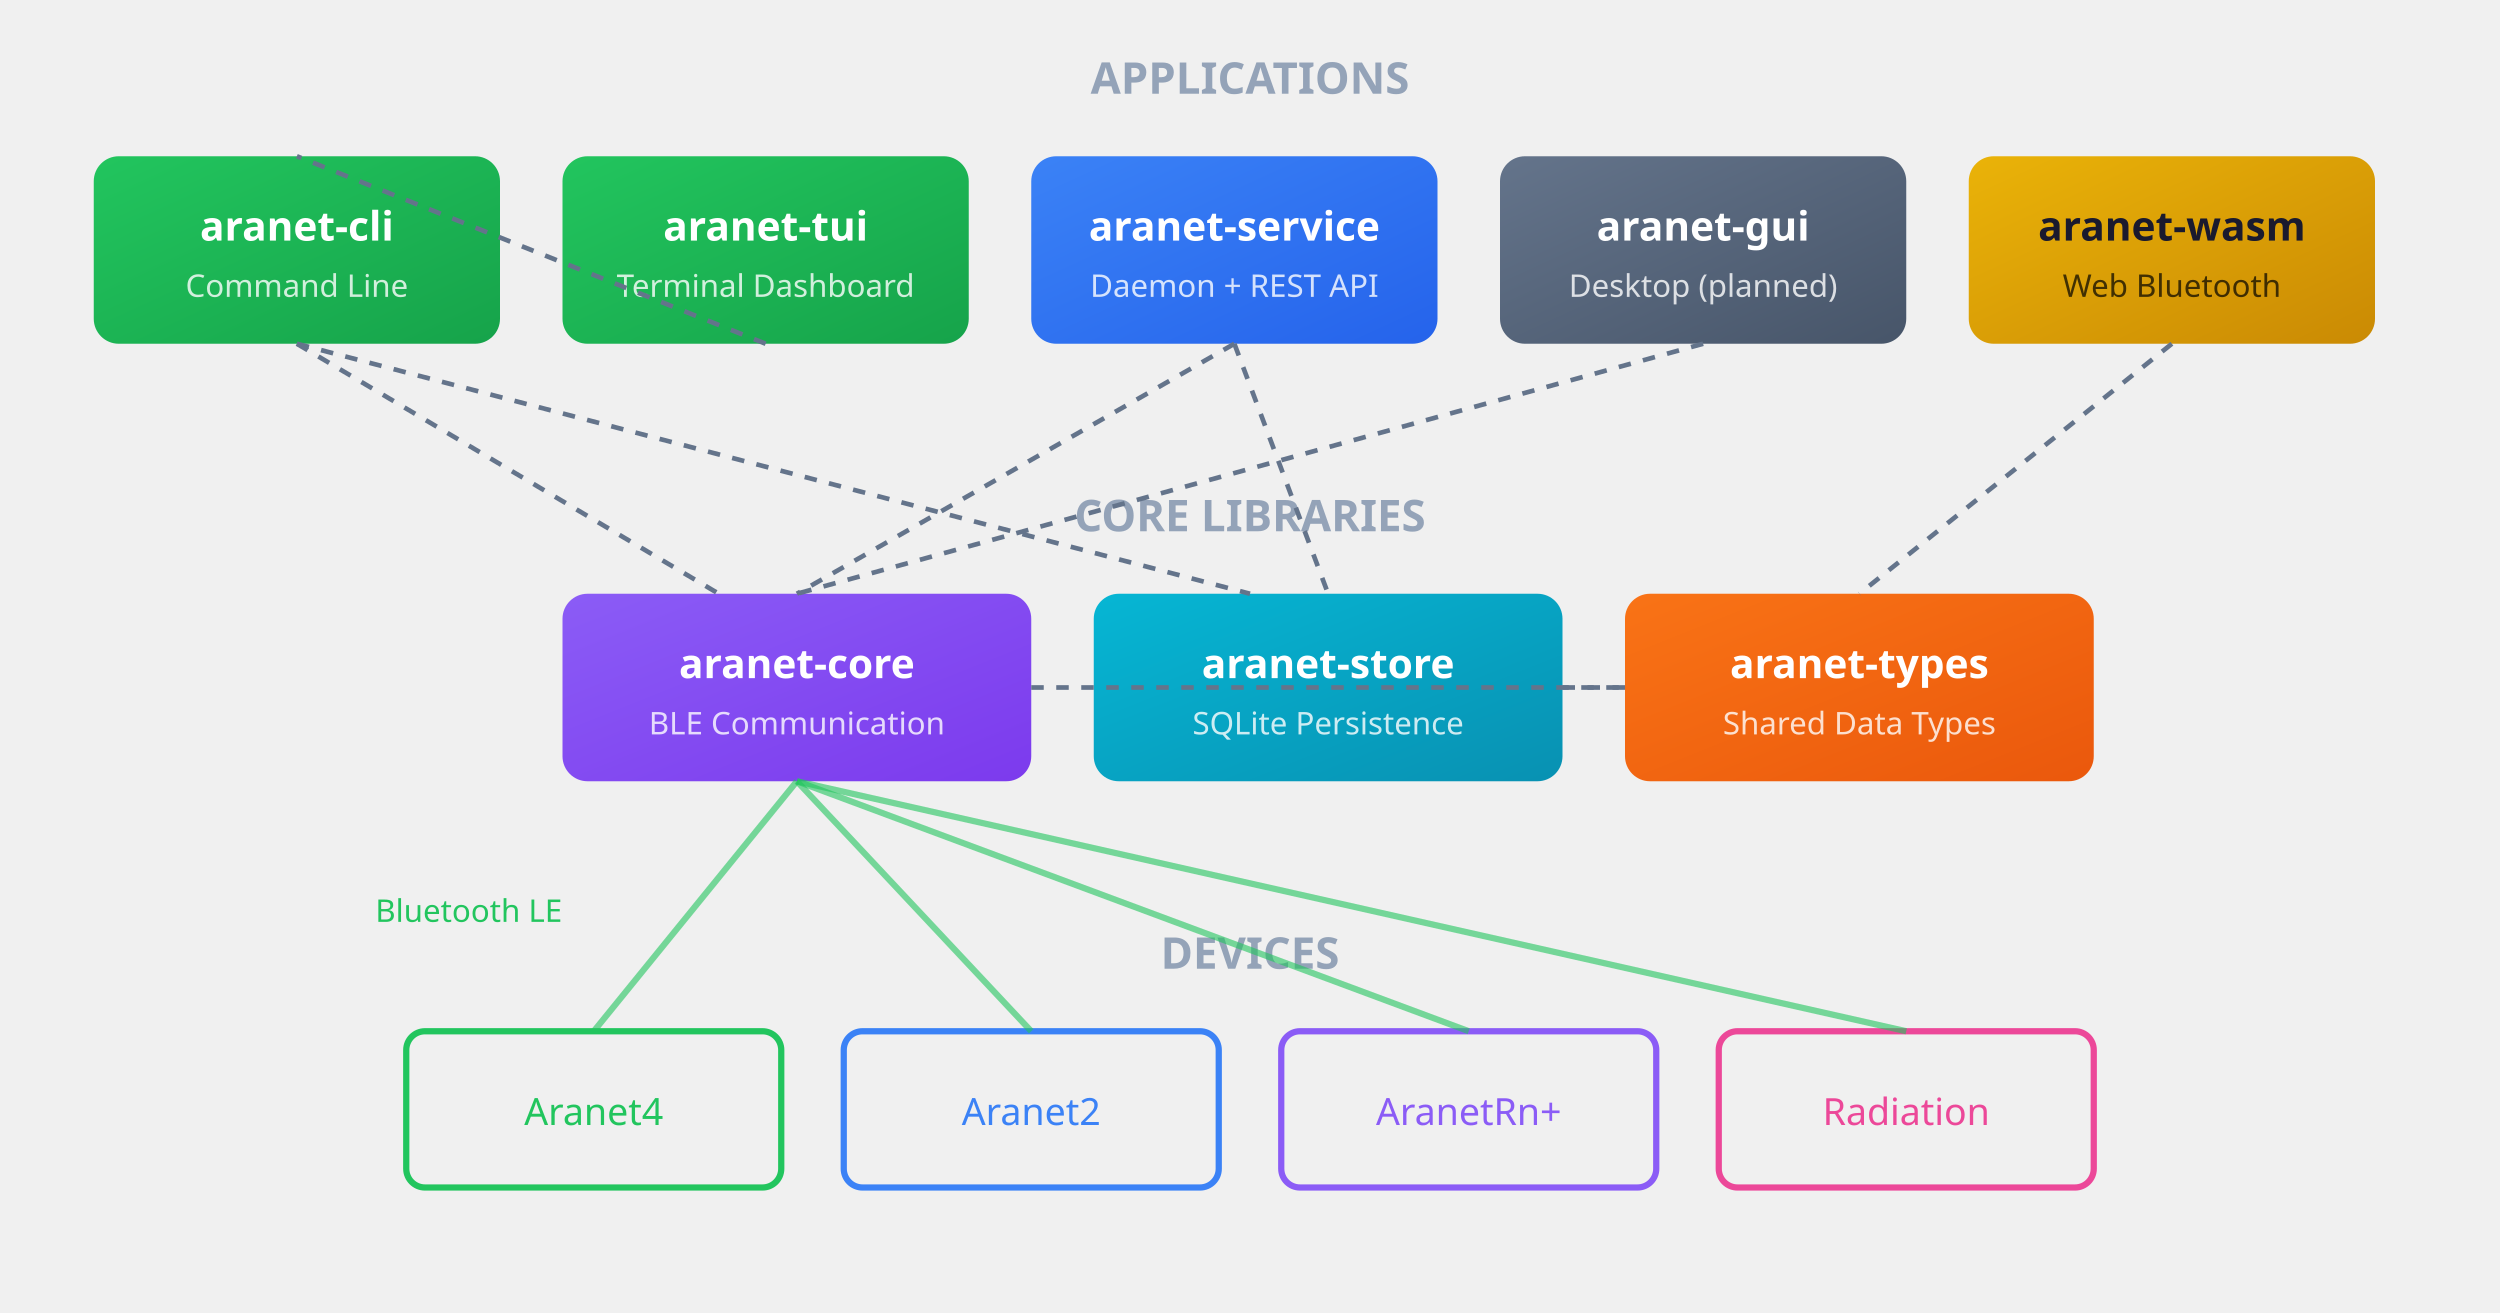
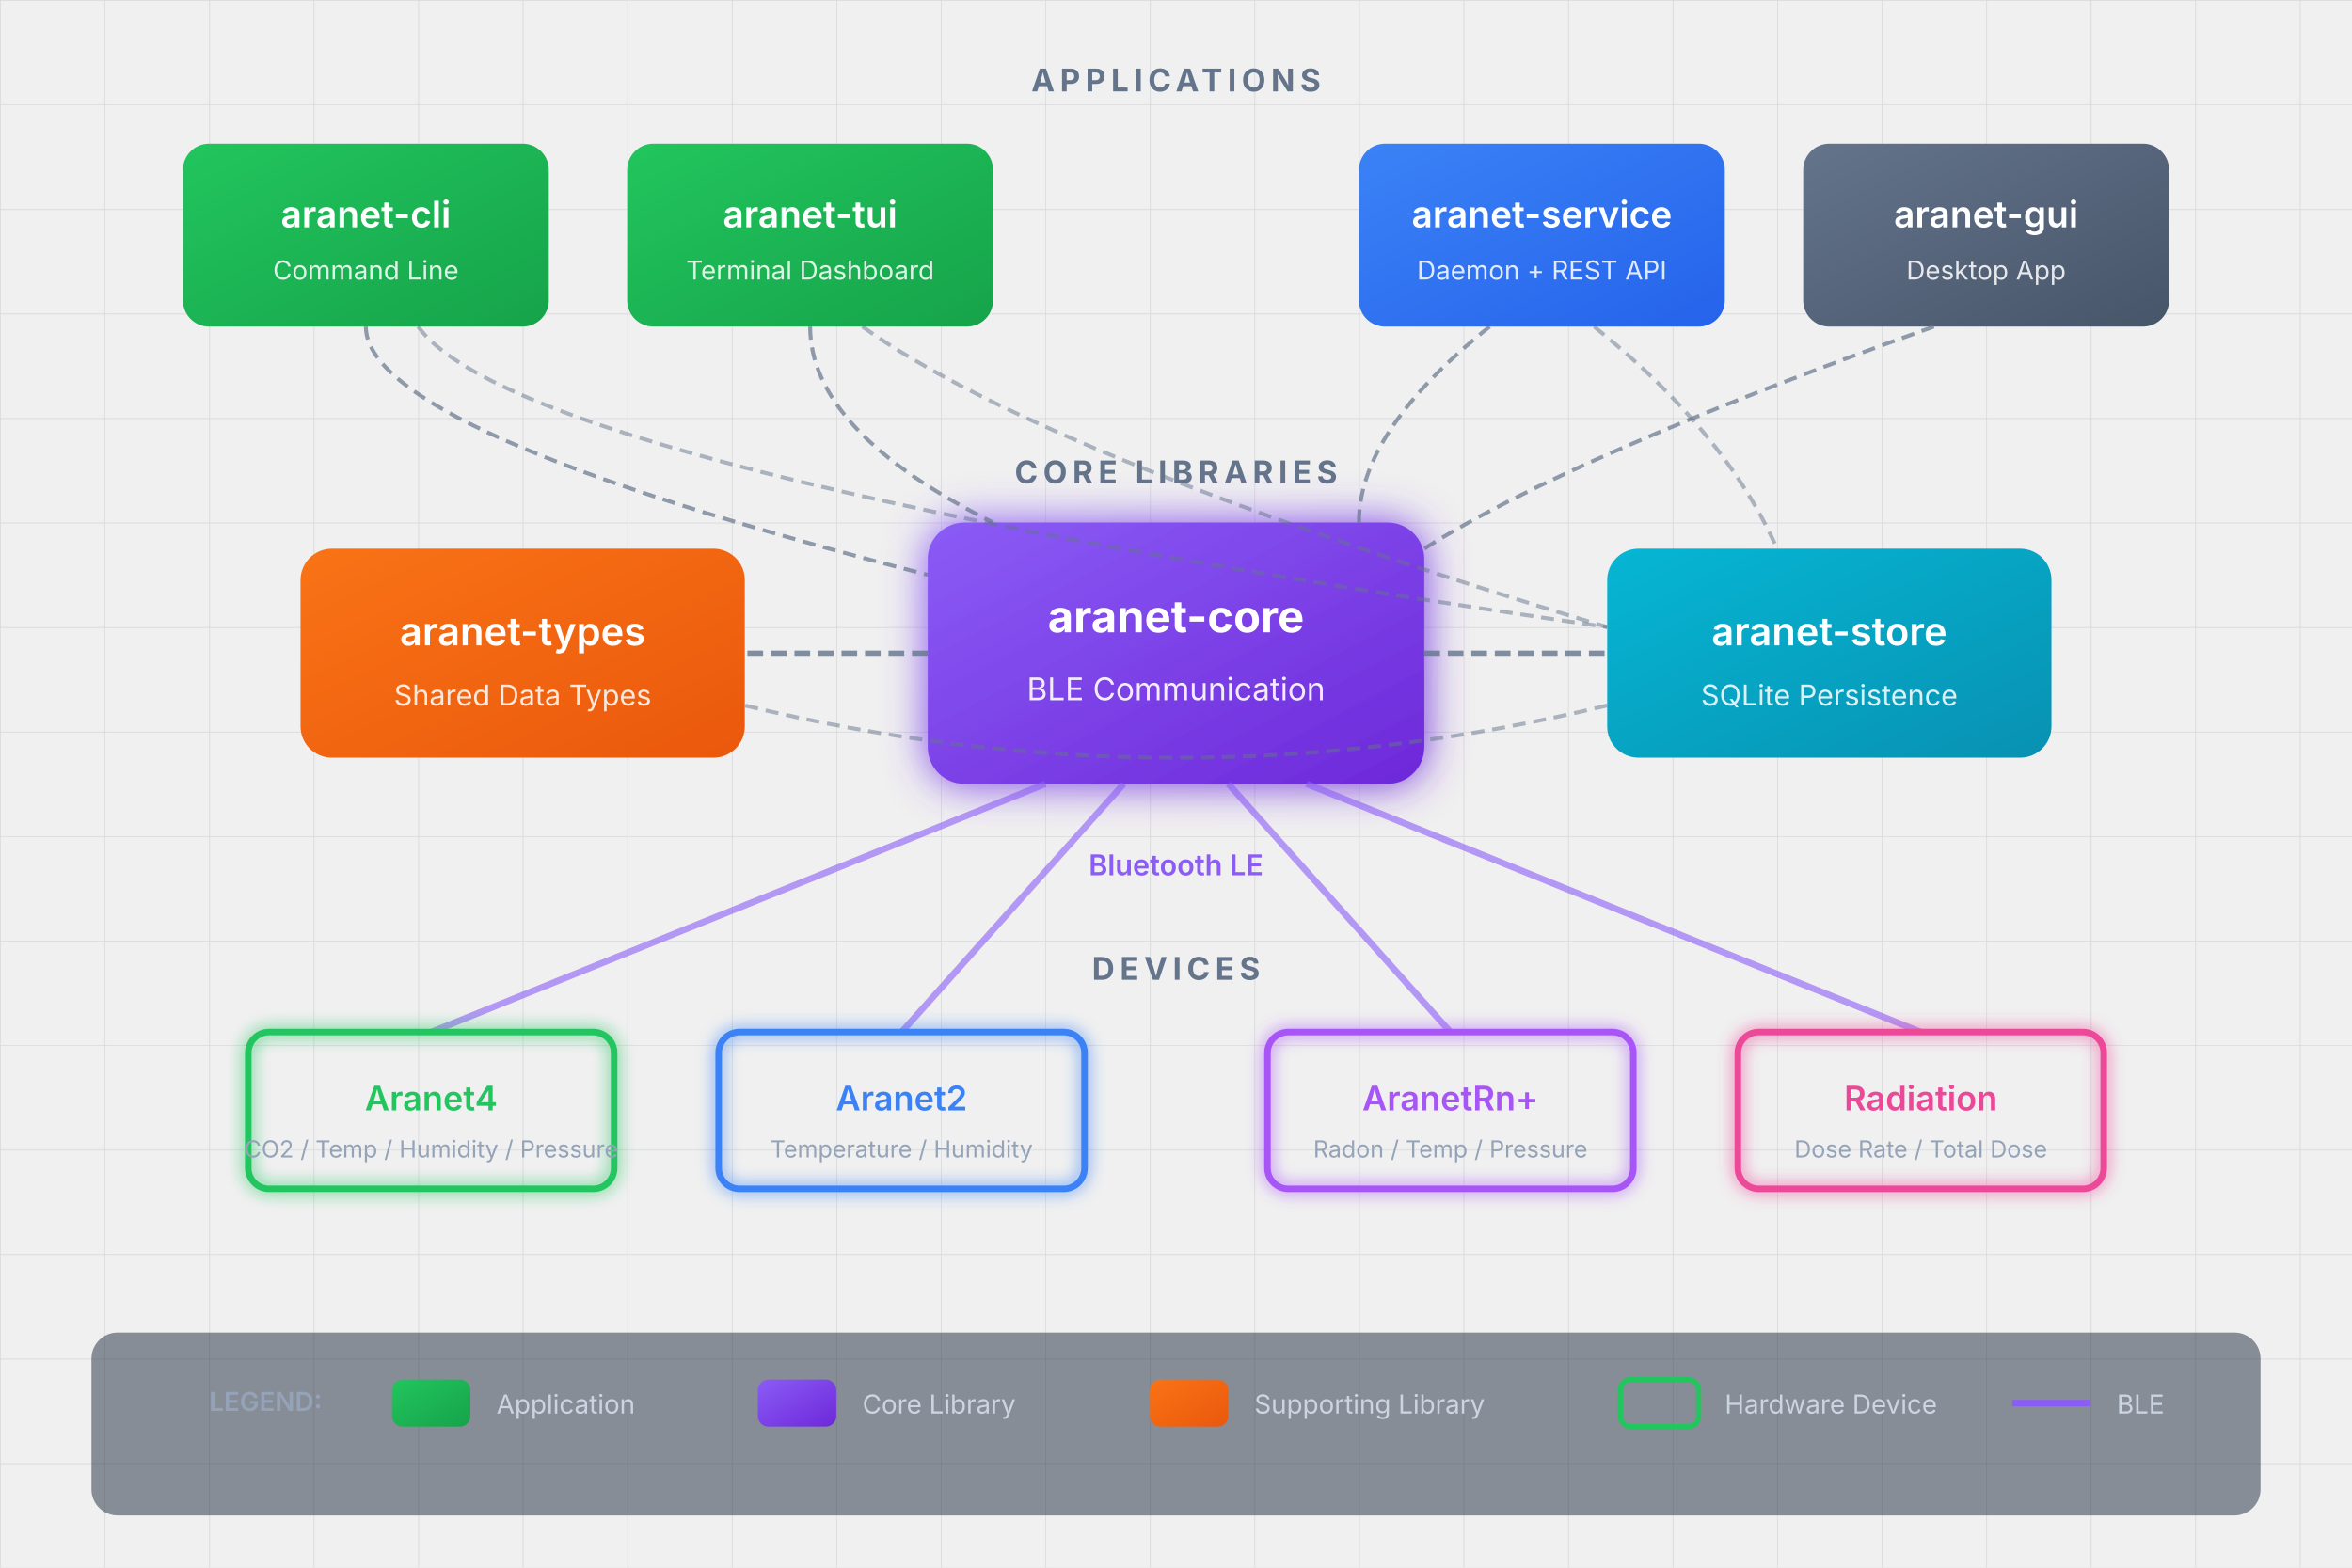
- <svg xmlns="http://www.w3.org/2000/svg" viewBox="0 0 800 420" fill="none">
+ <svg xmlns="http://www.w3.org/2000/svg" viewBox="0 0 900 600" fill="none">
  <defs>
-     <linearGradient id="greenGrad" x1="0%" y1="0%" x2="100%" y2="100%">
+     <linearGradient id="coreGrad" x1="0%" y1="0%" x2="100%" y2="100%">
+       <stop offset="0%" style="stop-color:#8b5cf6" />
+       <stop offset="100%" style="stop-color:#6d28d9" />
+     </linearGradient>
+     <linearGradient id="typesGrad" x1="0%" y1="0%" x2="100%" y2="100%">
+       <stop offset="0%" style="stop-color:#f97316" />
+       <stop offset="100%" style="stop-color:#ea580c" />
+     </linearGradient>
+     <linearGradient id="storeGrad" x1="0%" y1="0%" x2="100%" y2="100%">
+       <stop offset="0%" style="stop-color:#06b6d4" />
+       <stop offset="100%" style="stop-color:#0891b2" />
+     </linearGradient>
+     <linearGradient id="cliGrad" x1="0%" y1="0%" x2="100%" y2="100%">
      <stop offset="0%" style="stop-color:#22c55e" />
      <stop offset="100%" style="stop-color:#16a34a" />
    </linearGradient>
-     <linearGradient id="blueGrad" x1="0%" y1="0%" x2="100%" y2="100%">
+     <linearGradient id="tuiGrad" x1="0%" y1="0%" x2="100%" y2="100%">
+       <stop offset="0%" style="stop-color:#22c55e" />
+       <stop offset="100%" style="stop-color:#16a34a" />
+     </linearGradient>
+     <linearGradient id="serviceGrad" x1="0%" y1="0%" x2="100%" y2="100%">
      <stop offset="0%" style="stop-color:#3b82f6" />
      <stop offset="100%" style="stop-color:#2563eb" />
    </linearGradient>
-     <linearGradient id="purpleGrad" x1="0%" y1="0%" x2="100%" y2="100%">
-       <stop offset="0%" style="stop-color:#8b5cf6" />
-       <stop offset="100%" style="stop-color:#7c3aed" />
-     </linearGradient>
-     <linearGradient id="orangeGrad" x1="0%" y1="0%" x2="100%" y2="100%">
-       <stop offset="0%" style="stop-color:#f97316" />
-       <stop offset="100%" style="stop-color:#ea580c" />
-     </linearGradient>
-     <linearGradient id="cyanGrad" x1="0%" y1="0%" x2="100%" y2="100%">
-       <stop offset="0%" style="stop-color:#06b6d4" />
-       <stop offset="100%" style="stop-color:#0891b2" />
-     </linearGradient>
-     <linearGradient id="amberGrad" x1="0%" y1="0%" x2="100%" y2="100%">
-       <stop offset="0%" style="stop-color:#eab308" />
-       <stop offset="100%" style="stop-color:#ca8a04" />
-     </linearGradient>
-     <linearGradient id="grayGrad" x1="0%" y1="0%" x2="100%" y2="100%">
+     <linearGradient id="guiGrad" x1="0%" y1="0%" x2="100%" y2="100%">
      <stop offset="0%" style="stop-color:#64748b" />
      <stop offset="100%" style="stop-color:#475569" />
    </linearGradient>
+     <filter id="coreGlow" x="-50%" y="-50%" width="200%" height="200%">
+       <feGaussianBlur stdDeviation="8" result="blur" />
+       <feMerge>
+         <feMergeNode in="blur" />
+         <feMergeNode in="SourceGraphic" />
+       </feMerge>
+     </filter>
+     <filter id="deviceGlow" x="-50%" y="-50%" width="200%" height="200%">
+       <feGaussianBlur stdDeviation="3" result="blur" />
+       <feMerge>
+         <feMergeNode in="blur" />
+         <feMergeNode in="SourceGraphic" />
+       </feMerge>
+     </filter>
+     <marker id="arrowhead" markerWidth="8" markerHeight="6" refX="8" refY="3" orient="auto">
+       <polygon points="0 0, 8 3, 0 6" fill="#64748b" />
+     </marker>
  </defs>
-   <text x="400" y="30" text-anchor="middle" font-family="system-ui" font-size="14" font-weight="600" fill="#94a3b8">APPLICATIONS</text>
-   <rect x="30" y="50" width="130" height="60" rx="8" fill="url(#greenGrad)" />
-   <text x="95" y="77" text-anchor="middle" font-family="system-ui" font-size="13" font-weight="600" fill="white">aranet-cli</text>
-   <text x="95" y="95" text-anchor="middle" font-family="system-ui" font-size="10" fill="rgba(255,255,255,0.8)">Command Line</text>
-   <rect x="180" y="50" width="130" height="60" rx="8" fill="url(#greenGrad)" />
-   <text x="245" y="77" text-anchor="middle" font-family="system-ui" font-size="13" font-weight="600" fill="white">aranet-tui</text>
-   <text x="245" y="95" text-anchor="middle" font-family="system-ui" font-size="10" fill="rgba(255,255,255,0.8)">Terminal Dashboard</text>
-   <rect x="330" y="50" width="130" height="60" rx="8" fill="url(#blueGrad)" />
-   <text x="395" y="77" text-anchor="middle" font-family="system-ui" font-size="13" font-weight="600" fill="white">aranet-service</text>
-   <text x="395" y="95" text-anchor="middle" font-family="system-ui" font-size="10" fill="rgba(255,255,255,0.8)">Daemon + REST API</text>
-   <rect x="480" y="50" width="130" height="60" rx="8" fill="url(#grayGrad)" />
-   <text x="545" y="77" text-anchor="middle" font-family="system-ui" font-size="13" font-weight="600" fill="white">aranet-gui</text>
-   <text x="545" y="95" text-anchor="middle" font-family="system-ui" font-size="10" fill="rgba(255,255,255,0.8)">Desktop (planned)</text>
-   <rect x="630" y="50" width="130" height="60" rx="8" fill="url(#amberGrad)" />
-   <text x="695" y="77" text-anchor="middle" font-family="system-ui" font-size="13" font-weight="600" fill="#1a1a2e">aranet-wasm</text>
-   <text x="695" y="95" text-anchor="middle" font-family="system-ui" font-size="10" fill="rgba(0,0,0,0.7)">Web Bluetooth</text>
-   <text x="400" y="170" text-anchor="middle" font-family="system-ui" font-size="14" font-weight="600" fill="#94a3b8">CORE LIBRARIES</text>
-   <rect x="180" y="190" width="150" height="60" rx="8" fill="url(#purpleGrad)" />
-   <text x="255" y="217" text-anchor="middle" font-family="system-ui" font-size="13" font-weight="600" fill="white">aranet-core</text>
-   <text x="255" y="235" text-anchor="middle" font-family="system-ui" font-size="10" fill="rgba(255,255,255,0.8)">BLE Communication</text>
-   <rect x="350" y="190" width="150" height="60" rx="8" fill="url(#cyanGrad)" />
-   <text x="425" y="217" text-anchor="middle" font-family="system-ui" font-size="13" font-weight="600" fill="white">aranet-store</text>
-   <text x="425" y="235" text-anchor="middle" font-family="system-ui" font-size="10" fill="rgba(255,255,255,0.8)">SQLite Persistence</text>
-   <rect x="520" y="190" width="150" height="60" rx="8" fill="url(#orangeGrad)" />
-   <text x="595" y="217" text-anchor="middle" font-family="system-ui" font-size="13" font-weight="600" fill="white">aranet-types</text>
-   <text x="595" y="235" text-anchor="middle" font-family="system-ui" font-size="10" fill="rgba(255,255,255,0.8)">Shared Data Types</text>
-   <text x="400" y="310" text-anchor="middle" font-family="system-ui" font-size="14" font-weight="600" fill="#94a3b8">DEVICES</text>
-   <rect x="130" y="330" width="120" height="50" rx="6" fill="none" stroke="#22c55e" stroke-width="2" />
-   <text x="190" y="360" text-anchor="middle" font-family="system-ui" font-size="12" font-weight="500" fill="#22c55e">Aranet4</text>
-   <rect x="270" y="330" width="120" height="50" rx="6" fill="none" stroke="#3b82f6" stroke-width="2" />
-   <text x="330" y="360" text-anchor="middle" font-family="system-ui" font-size="12" font-weight="500" fill="#3b82f6">Aranet2</text>
-   <rect x="410" y="330" width="120" height="50" rx="6" fill="none" stroke="#8b5cf6" stroke-width="2" />
-   <text x="470" y="360" text-anchor="middle" font-family="system-ui" font-size="12" font-weight="500" fill="#8b5cf6">AranetRn+</text>
-   <rect x="550" y="330" width="120" height="50" rx="6" fill="none" stroke="#ec4899" stroke-width="2" />
-   <text x="610" y="360" text-anchor="middle" font-family="system-ui" font-size="12" font-weight="500" fill="#ec4899">Radiation</text>
-   <line x1="95" y1="110" x2="230" y2="190" stroke="#64748b" stroke-width="1.5" stroke-dasharray="4" />
-   <line x1="95" y1="110" x2="400" y2="190" stroke="#64748b" stroke-width="1.5" stroke-dasharray="4" />
-   <line x1="245" y1="110" x2="95" y2="50" stroke="#64748b" stroke-width="1.5" stroke-dasharray="4" />
-   <line x1="395" y1="110" x2="255" y2="190" stroke="#64748b" stroke-width="1.5" stroke-dasharray="4" />
-   <line x1="395" y1="110" x2="425" y2="190" stroke="#64748b" stroke-width="1.5" stroke-dasharray="4" />
-   <line x1="545" y1="110" x2="255" y2="190" stroke="#64748b" stroke-width="1.5" stroke-dasharray="4" />
-   <line x1="695" y1="110" x2="595" y2="190" stroke="#64748b" stroke-width="1.5" stroke-dasharray="4" />
-   <line x1="330" y1="220" x2="520" y2="220" stroke="#64748b" stroke-width="1.5" stroke-dasharray="4" />
-   <line x1="500" y1="220" x2="520" y2="220" stroke="#64748b" stroke-width="1.5" stroke-dasharray="4" />
-   <line x1="255" y1="250" x2="190" y2="330" stroke="#22c55e" stroke-width="2" opacity="0.6" />
-   <line x1="255" y1="250" x2="330" y2="330" stroke="#22c55e" stroke-width="2" opacity="0.6" />
-   <line x1="255" y1="250" x2="470" y2="330" stroke="#22c55e" stroke-width="2" opacity="0.6" />
-   <line x1="255" y1="250" x2="610" y2="330" stroke="#22c55e" stroke-width="2" opacity="0.6" />
-   <text x="150" y="295" text-anchor="middle" font-family="system-ui" font-size="10" fill="#22c55e">Bluetooth LE</text>
+   <pattern id="grid" width="40" height="40" patternUnits="userSpaceOnUse">
+     <path d="M 40 0 L 0 0 0 40" fill="none" stroke="#334155" stroke-width="0.5" opacity="0.3" />
+   </pattern>
+   <rect width="100%" height="100%" fill="url(#grid)" opacity="0.5" />
+   <text x="450" y="35" text-anchor="middle" font-family="system-ui, -apple-system, sans-serif" font-size="12" font-weight="700" fill="#64748b" letter-spacing="2">APPLICATIONS</text>
+   <rect x="70" y="55" width="140" height="70" rx="10" fill="url(#cliGrad)" />
+   <text x="140" y="87" text-anchor="middle" font-family="system-ui, -apple-system, sans-serif" font-size="14" font-weight="600" fill="white">aranet-cli</text>
+   <text x="140" y="107" text-anchor="middle" font-family="system-ui, -apple-system, sans-serif" font-size="10" fill="rgba(255,255,255,0.85)">Command Line</text>
+   <rect x="240" y="55" width="140" height="70" rx="10" fill="url(#tuiGrad)" />
+   <text x="310" y="87" text-anchor="middle" font-family="system-ui, -apple-system, sans-serif" font-size="14" font-weight="600" fill="white">aranet-tui</text>
+   <text x="310" y="107" text-anchor="middle" font-family="system-ui, -apple-system, sans-serif" font-size="10" fill="rgba(255,255,255,0.85)">Terminal Dashboard</text>
+   <rect x="520" y="55" width="140" height="70" rx="10" fill="url(#serviceGrad)" />
+   <text x="590" y="87" text-anchor="middle" font-family="system-ui, -apple-system, sans-serif" font-size="14" font-weight="600" fill="white">aranet-service</text>
+   <text x="590" y="107" text-anchor="middle" font-family="system-ui, -apple-system, sans-serif" font-size="10" fill="rgba(255,255,255,0.85)">Daemon + REST API</text>
+   <rect x="690" y="55" width="140" height="70" rx="10" fill="url(#guiGrad)" />
+   <text x="760" y="87" text-anchor="middle" font-family="system-ui, -apple-system, sans-serif" font-size="14" font-weight="600" fill="white">aranet-gui</text>
+   <text x="760" y="107" text-anchor="middle" font-family="system-ui, -apple-system, sans-serif" font-size="10" fill="rgba(255,255,255,0.85)">Desktop App</text>
+   <text x="450" y="185" text-anchor="middle" font-family="system-ui, -apple-system, sans-serif" font-size="12" font-weight="700" fill="#64748b" letter-spacing="2">CORE LIBRARIES</text>
+   <rect x="115" y="210" width="170" height="80" rx="12" fill="url(#typesGrad)" />
+   <text x="200" y="247" text-anchor="middle" font-family="system-ui, -apple-system, sans-serif" font-size="15" font-weight="600" fill="white">aranet-types</text>
+   <text x="200" y="270" text-anchor="middle" font-family="system-ui, -apple-system, sans-serif" font-size="11" fill="rgba(255,255,255,0.85)">Shared Data Types</text>
+   <rect x="355" y="200" width="190" height="100" rx="14" fill="url(#coreGrad)" filter="url(#coreGlow)" />
+   <text x="450" y="242" text-anchor="middle" font-family="system-ui, -apple-system, sans-serif" font-size="17" font-weight="700" fill="white">aranet-core</text>
+   <text x="450" y="268" text-anchor="middle" font-family="system-ui, -apple-system, sans-serif" font-size="12" fill="rgba(255,255,255,0.9)">BLE Communication</text>
+   <rect x="615" y="210" width="170" height="80" rx="12" fill="url(#storeGrad)" />
+   <text x="700" y="247" text-anchor="middle" font-family="system-ui, -apple-system, sans-serif" font-size="15" font-weight="600" fill="white">aranet-store</text>
+   <text x="700" y="270" text-anchor="middle" font-family="system-ui, -apple-system, sans-serif" font-size="11" fill="rgba(255,255,255,0.85)">SQLite Persistence</text>
+   <path d="M 140 125 Q 140 165 355 220" stroke="#64748b" stroke-width="1.5" fill="none" stroke-dasharray="5,3" opacity="0.7" />
+   <path d="M 160 125 Q 200 180 615 240" stroke="#64748b" stroke-width="1.5" fill="none" stroke-dasharray="5,3" opacity="0.5" />
+   <path d="M 310 125 Q 310 165 380 200" stroke="#64748b" stroke-width="1.5" fill="none" stroke-dasharray="5,3" opacity="0.7" />
+   <path d="M 330 125 Q 400 175 615 240" stroke="#64748b" stroke-width="1.5" fill="none" stroke-dasharray="5,3" opacity="0.5" />
+   <path d="M 570 125 Q 520 165 520 200" stroke="#64748b" stroke-width="1.5" fill="none" stroke-dasharray="5,3" opacity="0.7" />
+   <path d="M 610 125 Q 660 165 680 210" stroke="#64748b" stroke-width="1.5" fill="none" stroke-dasharray="5,3" opacity="0.5" />
+   <path d="M 740 125 Q 600 175 545 210" stroke="#64748b" stroke-width="1.5" fill="none" stroke-dasharray="5,3" opacity="0.7" />
+   <line x1="355" y1="250" x2="285" y2="250" stroke="#64748b" stroke-width="2" stroke-dasharray="6,3" opacity="0.8" />
+   <line x1="545" y1="250" x2="615" y2="250" stroke="#64748b" stroke-width="2" stroke-dasharray="6,3" opacity="0.8" />
+   <path d="M 615 270 Q 450 310 285 270" stroke="#64748b" stroke-width="1.5" fill="none" stroke-dasharray="5,3" opacity="0.5" />
+   <text x="450" y="375" text-anchor="middle" font-family="system-ui, -apple-system, sans-serif" font-size="12" font-weight="700" fill="#64748b" letter-spacing="2">DEVICES</text>
+   <text x="450" y="335" text-anchor="middle" font-family="system-ui, -apple-system, sans-serif" font-size="11" font-weight="600" fill="#8b5cf6">Bluetooth LE</text>
+   <line x1="400" y1="300" x2="165" y2="395" stroke="#8b5cf6" stroke-width="2.5" opacity="0.6" />
+   <line x1="430" y1="300" x2="345" y2="395" stroke="#8b5cf6" stroke-width="2.5" opacity="0.6" />
+   <line x1="470" y1="300" x2="555" y2="395" stroke="#8b5cf6" stroke-width="2.5" opacity="0.6" />
+   <line x1="500" y1="300" x2="735" y2="395" stroke="#8b5cf6" stroke-width="2.5" opacity="0.6" />
+   <rect x="95" y="395" width="140" height="60" rx="8" fill="none" stroke="#22c55e" stroke-width="2.5" filter="url(#deviceGlow)" />
+   <text x="165" y="425" text-anchor="middle" font-family="system-ui, -apple-system, sans-serif" font-size="13" font-weight="600" fill="#22c55e">Aranet4</text>
+   <text x="165" y="443" text-anchor="middle" font-family="system-ui, -apple-system, sans-serif" font-size="9" fill="#94a3b8">CO2 / Temp / Humidity / Pressure</text>
+   <rect x="275" y="395" width="140" height="60" rx="8" fill="none" stroke="#3b82f6" stroke-width="2.5" filter="url(#deviceGlow)" />
+   <text x="345" y="425" text-anchor="middle" font-family="system-ui, -apple-system, sans-serif" font-size="13" font-weight="600" fill="#3b82f6">Aranet2</text>
+   <text x="345" y="443" text-anchor="middle" font-family="system-ui, -apple-system, sans-serif" font-size="9" fill="#94a3b8">Temperature / Humidity</text>
+   <rect x="485" y="395" width="140" height="60" rx="8" fill="none" stroke="#a855f7" stroke-width="2.5" filter="url(#deviceGlow)" />
+   <text x="555" y="425" text-anchor="middle" font-family="system-ui, -apple-system, sans-serif" font-size="13" font-weight="600" fill="#a855f7">AranetRn+</text>
+   <text x="555" y="443" text-anchor="middle" font-family="system-ui, -apple-system, sans-serif" font-size="9" fill="#94a3b8">Radon / Temp / Pressure</text>
+   <rect x="665" y="395" width="140" height="60" rx="8" fill="none" stroke="#ec4899" stroke-width="2.5" filter="url(#deviceGlow)" />
+   <text x="735" y="425" text-anchor="middle" font-family="system-ui, -apple-system, sans-serif" font-size="13" font-weight="600" fill="#ec4899">Radiation</text>
+   <text x="735" y="443" text-anchor="middle" font-family="system-ui, -apple-system, sans-serif" font-size="9" fill="#94a3b8">Dose Rate / Total Dose</text>
+   <rect x="35" y="510" width="830" height="70" rx="10" fill="#1e293b" opacity="0.5" />
+   <text x="80" y="540" font-family="system-ui, -apple-system, sans-serif" font-size="10" font-weight="600" fill="#94a3b8">LEGEND:</text>
+   <rect x="150" y="528" width="30" height="18" rx="4" fill="url(#cliGrad)" />
+   <text x="190" y="541" font-family="system-ui, -apple-system, sans-serif" font-size="10" fill="#cbd5e1">Application</text>
+   <rect x="290" y="528" width="30" height="18" rx="4" fill="url(#coreGrad)" />
+   <text x="330" y="541" font-family="system-ui, -apple-system, sans-serif" font-size="10" fill="#cbd5e1">Core Library</text>
+   <rect x="440" y="528" width="30" height="18" rx="4" fill="url(#typesGrad)" />
+   <text x="480" y="541" font-family="system-ui, -apple-system, sans-serif" font-size="10" fill="#cbd5e1">Supporting Library</text>
+   <rect x="620" y="528" width="30" height="18" rx="4" fill="none" stroke="#22c55e" stroke-width="2" />
+   <text x="660" y="541" font-family="system-ui, -apple-system, sans-serif" font-size="10" fill="#cbd5e1">Hardware Device</text>
+   <line x1="770" y1="537" x2="800" y2="537" stroke="#8b5cf6" stroke-width="2.5" />
+   <text x="810" y="541" font-family="system-ui, -apple-system, sans-serif" font-size="10" fill="#cbd5e1">BLE</text>
</svg>
